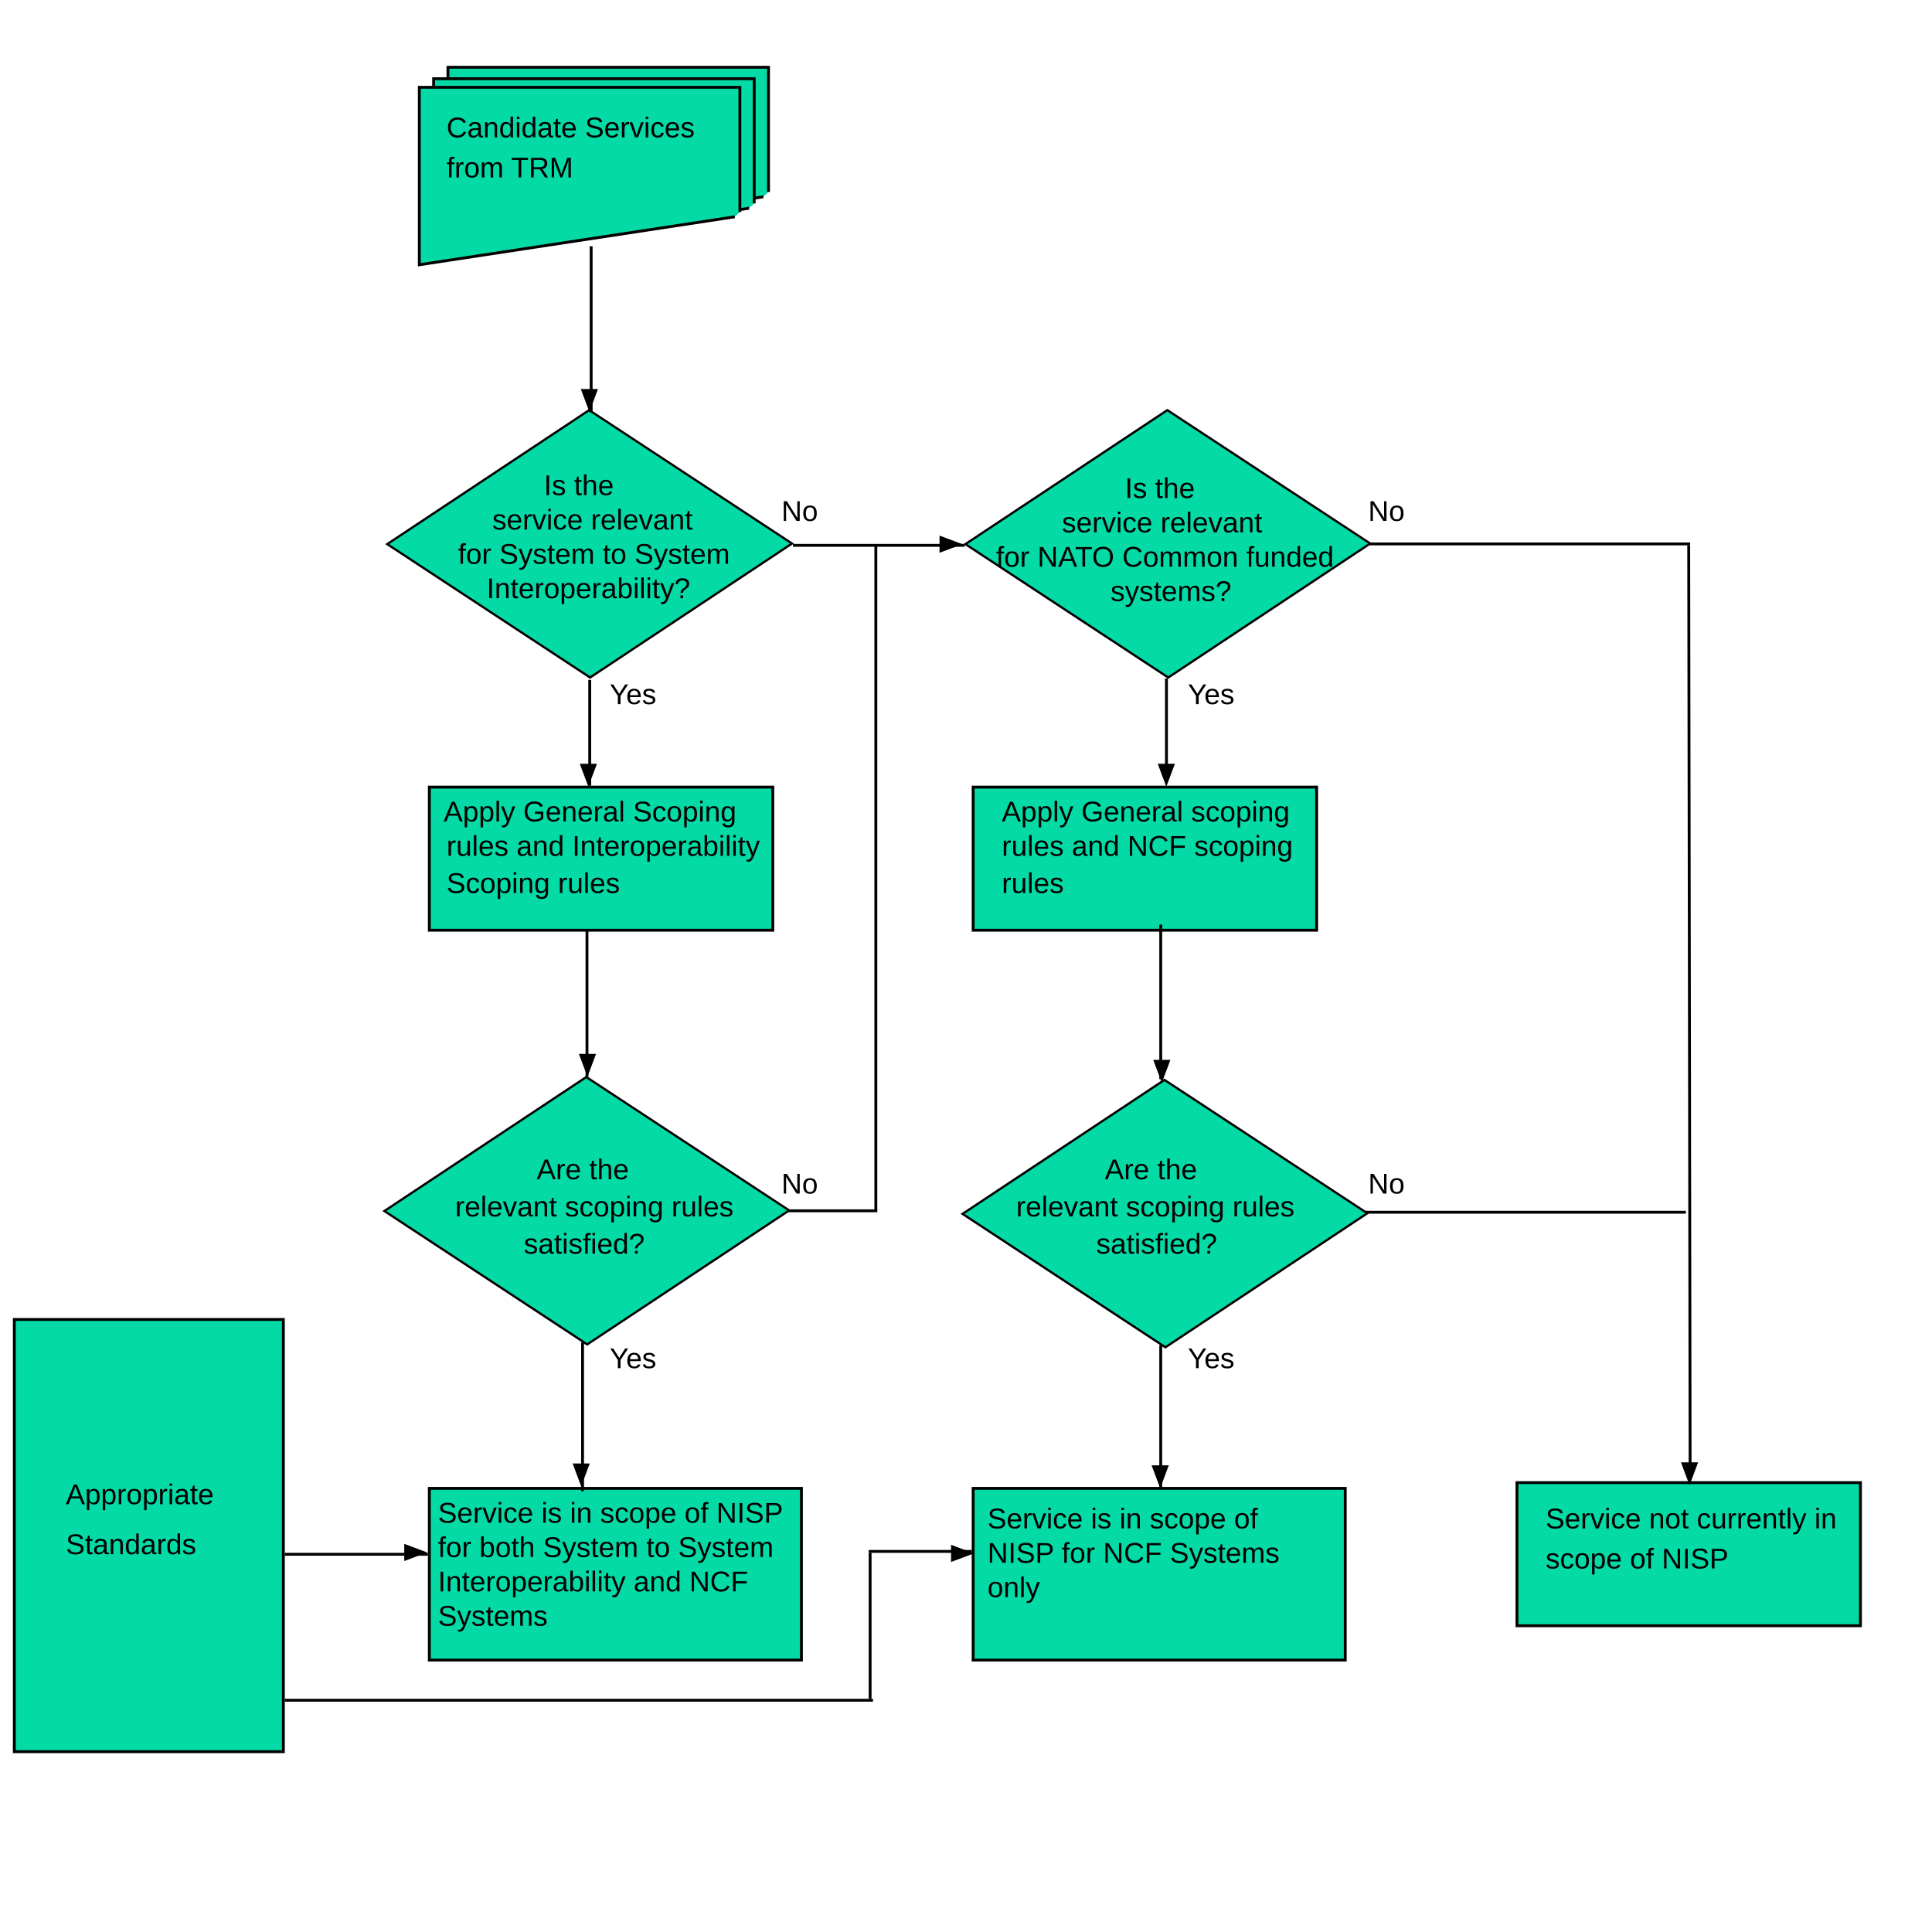
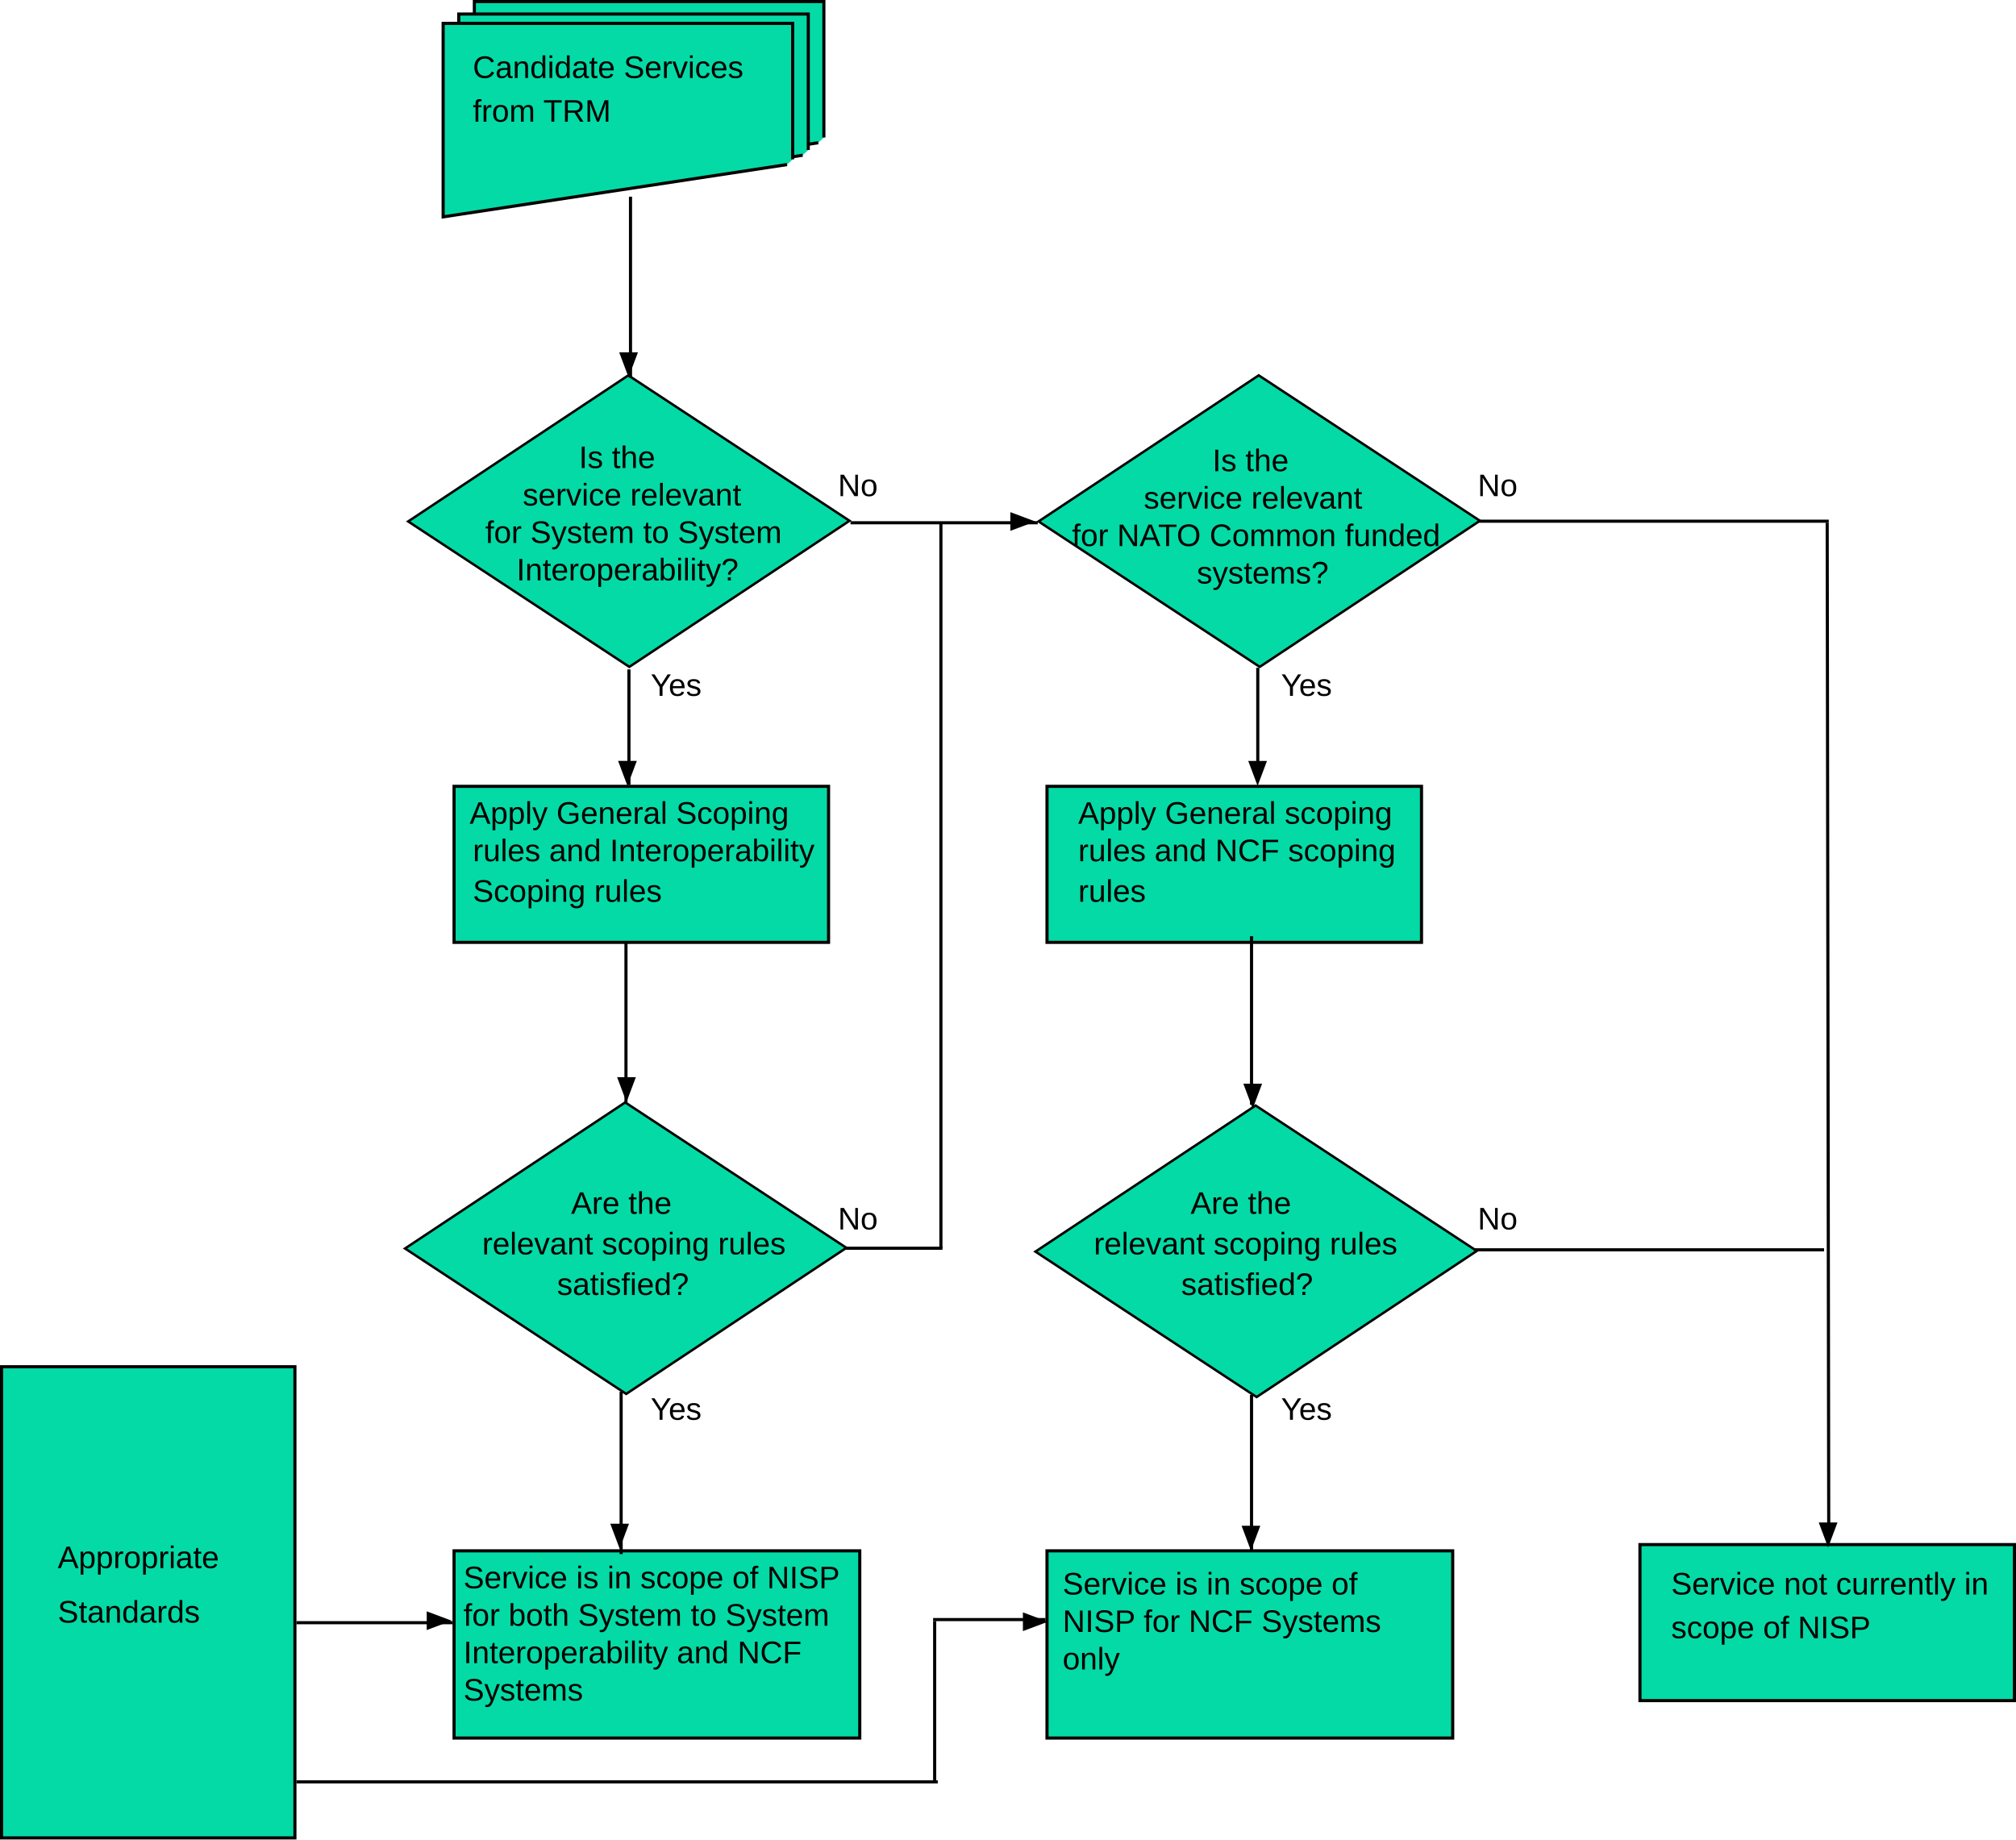
- <svg xmlns="http://www.w3.org/2000/svg" width="675" height="675" id="svg2">
+ <svg xmlns="http://www.w3.org/2000/svg" width="646" height="589.5" id="svg2" version="1.0">
  <defs id="defs173" />
-   <rect x="280" y="140" width="100" height="100" transform="matrix(0.705489 -0.468173 0.708721 0.466037 40.5317 255.95)" style="fill:rgb(4,218,165);stroke:rgb(0,0,0);stroke-width:1" id="rect6" />
-   <rect x="280" y="140" width="100" height="100" transform="matrix(0.705489 -0.468173 0.708721 0.466037 -161.468 255.95)" style="fill:rgb(4,218,165);stroke:rgb(0,0,0);stroke-width:1" id="rect8" />
-   <rect x="150" y="275" width="120" height="50" style="fill:rgb(4,218,165);stroke:rgb(0,0,0);stroke-width:1" id="rect10" />
-   <rect x="340" y="275" width="120" height="50" style="fill:rgb(4,218,165);stroke:rgb(0,0,0);stroke-width:1" id="rect12" />
-   <rect x="280" y="140" width="100" height="100" transform="matrix(0.705489 -0.468173 0.708721 0.466037 -162.468 488.95)" style="fill:rgb(4,218,165);stroke:rgb(0,0,0);stroke-width:1" id="rect14" />
-   <rect x="280" y="140" width="100" height="100" transform="matrix(0.705489 -0.468173 0.708721 0.466037 39.532 489.95)" style="fill:rgb(4,218,165);stroke:rgb(0,0,0);stroke-width:1" id="rect16" />
-   <rect x="150" y="520" width="130" height="60" style="fill:rgb(4,218,165);stroke:rgb(0,0,0);stroke-width:1" id="rect18" />
-   <rect x="340" y="520" width="130" height="60" style="fill:rgb(4,218,165);stroke:rgb(0,0,0);stroke-width:1" id="rect20" />
-   <rect x="530" y="518" width="120" height="50" style="fill:rgb(4,218,165);stroke:rgb(0,0,0);stroke-width:1" id="rect22" />
-   <rect x="5" y="461" width="94" height="151" style="fill:rgb(4,218,165);stroke:rgb(0,0,0);stroke-width:1" id="rect24" />
-   <line x1="206.536" y1="86.03" x2="206.536" y2="144.03" style="fill:none;stroke:rgb(0,0,0);stroke-width:1" id="line26" />
-   <line x1="326.536" y1="117.03" x2="326.536" y2="117.03" style="fill:none;stroke:rgb(0,0,0);stroke-width:1" id="line28" />
-   <line x1="206.036" y1="237.53" x2="206.036" y2="274.53" style="fill:none;stroke:rgb(0,0,0);stroke-width:1" id="line30" />
-   <line x1="205.084" y1="376.189" x2="205.084" y2="325.189" style="fill:none;stroke:rgb(0,0,0);stroke-width:1" id="line32" />
-   <line x1="407.536" y1="237.03" x2="407.536" y2="273.03" style="fill:none;stroke:rgb(0,0,0);stroke-width:1" id="line34" />
-   <line x1="405.536" y1="377.03" x2="405.536" y2="323.03" style="fill:none;stroke:rgb(0,0,0);stroke-width:1" id="line36" />
-   <line x1="203.536" y1="469.03" x2="203.536" y2="521.03" style="fill:none;stroke:rgb(0,0,0);stroke-width:1" id="line38" />
-   <line x1="405.536" y1="470.03" x2="405.536" y2="520.03" style="fill:none;stroke:rgb(0,0,0);stroke-width:1" id="line40" />
-   <line x1="277.036" y1="190.53" x2="337.036" y2="190.53" style="fill:none;stroke:rgb(0,0,0);stroke-width:1" id="line42" />
-   <line x1="478.5" y1="190.03" x2="590.5" y2="190.03" style="fill:none;stroke:rgb(0,0,0);stroke-width:1" id="line44" />
-   <line x1="590" y1="190.53" x2="590.5" y2="516.53" style="fill:none;stroke:rgb(0,0,0);stroke-width:1" id="line46" />
-   <line x1="477" y1="423.53" x2="589" y2="423.53" style="fill:none;stroke:rgb(0,0,0);stroke-width:1" id="line48" />
-   <line x1="99.5" y1="543.03" x2="149.5" y2="543.03" style="fill:none;stroke:rgb(0,0,0);stroke-width:1" id="line50" />
-   <line x1="99.5" y1="594.03" x2="305" y2="594.03" style="fill:none;stroke:rgb(0,0,0);stroke-width:1" id="line52" />
-   <line x1="303.5" y1="542.03" x2="339.5" y2="542.03" style="fill:none;stroke:rgb(0,0,0);stroke-width:1" id="line54" />
-   <line x1="304" y1="542.53" x2="304" y2="593.53" style="fill:none;stroke:rgb(0,0,0);stroke-width:1" id="line56" />
-   <line x1="275.5" y1="423.03" x2="306.5" y2="423.03" style="fill:none;stroke:rgb(0,0,0);stroke-width:1" id="line58" />
-   <line x1="306" y1="423.03" x2="306" y2="190.53" style="fill:none;stroke:rgb(0,0,0);stroke-width:1" id="line60" />
-   <text x="190" y="173" style="fill:rgb(0,0,0);font-size:10;font-family:Arial" id="text62">Is the</text>
-   <text x="160" y="197" style="fill:rgb(0,0,0);font-size:10;font-family:Arial" id="text64">for System to System</text>
-   <text x="170" y="209" style="fill:rgb(0,0,0);font-size:10;font-family:Arial" id="text66">Interoperability?</text>
-   <text x="172" y="185" style="fill:rgb(0,0,0);font-size:10;font-family:Arial" id="text68">service relevant</text>
-   <text x="393" y="174" style="fill:rgb(0,0,0);font-size:10;font-family:Arial" id="text70">Is the</text>
-   <text x="371" y="186" style="fill:rgb(0,0,0);font-size:10;font-family:Arial" id="text72">service relevant</text>
-   <text x="348" y="198" style="fill:rgb(0,0,0);font-size:10;font-family:Arial" id="text74">for NATO Common funded</text>
-   <text x="388" y="210" style="fill:rgb(0,0,0);font-size:10;font-family:Arial" id="text76">systems?</text>
-   <text x="155" y="287" style="fill:rgb(0,0,0);font-family:Arial;font-size:10" id="text78">Apply General Scoping </text>
-   <text x="156" y="299" style="fill:rgb(0,0,0);font-family:Arial;font-size:10" id="text80">rules and Interoperability</text>
-   <text x="156" y="312" style="fill:rgb(0,0,0);font-family:Arial;font-size:10" id="text82">Scoping rules</text>
-   <text x="350" y="287" style="fill:rgb(0,0,0);font-size:10;font-family:Arial" id="text84">Apply General scoping</text>
-   <text x="350" y="299" style="fill:rgb(0,0,0);font-size:10;font-family:Arial" id="text86">rules and NCF scoping </text>
-   <text x="350" y="312" style="fill:rgb(0,0,0);font-size:10;font-family:Arial" id="text88">rules</text>
-   <text x="187.5" y="412" style="fill:rgb(0,0,0);font-size:10;font-family:Arial" id="text90">Are the</text>
-   <text x="159" y="425" style="fill:rgb(0,0,0);font-size:10;font-family:Arial" id="text92">relevant scoping rules</text>
-   <text x="183" y="438" style="fill:rgb(0,0,0);font-size:10;font-family:Arial" id="text94">satisfied?</text>
-   <text x="386" y="412" style="fill:rgb(0,0,0);font-size:10;font-family:Arial" id="text96">Are the </text>
-   <text x="355" y="425" style="fill:rgb(0,0,0);font-size:10;font-family:Arial" id="text98">relevant scoping rules</text>
-   <text x="383" y="438" style="fill:rgb(0,0,0);font-size:10;font-family:Arial" id="text100">satisfied?</text>
-   <text x="23" y="525.542" style="fill:rgb(0,0,0);font-size:10;font-family:Arial" id="text102">Appropriate</text>
-   <text x="23" y="543" style="fill:rgb(0,0,0);font-size:10;font-family:Arial" id="text104">Standards</text>
-   <text x="540" y="534" style="fill:rgb(0,0,0);font-size:10;font-family:Arial" id="text106">Service not currently in</text>
-   <text x="540" y="548" style="font-size:10px;fill:black;font-family:Arial" id="text108">scope of NISP</text>
-   <text x="153" y="532" style="font-size:10px;fill:black;font-family:Arial" id="text110">Service is in scope of NISP</text>
-   <text x="153" y="544" style="fill:rgb(0,0,0);font-size:10;font-family:Arial" id="text112">for both System to System</text>
-   <text x="153" y="556" style="fill:rgb(0,0,0);font-size:10;font-family:Arial" id="text114">Interoperability and NCF</text>
-   <text x="153" y="568" style="fill:rgb(0,0,0);font-size:10;font-family:Arial" id="text116">Systems</text>
-   <text x="345" y="534" style="fill:rgb(0,0,0);font-size:10;font-family:Arial" id="text118">Service is in scope of</text>
-   <text x="345" y="546" style="font-size:10px;fill:black;font-family:Arial" id="text120">NISP for NCF Systems</text>
-   <text x="345" y="558" style="fill:rgb(0,0,0);font-size:10;font-family:Arial" id="text122">only</text>
-   <text x="213" y="246" style="fill:rgb(0,0,0);font-size:10;font-family:Arial" id="text124">Yes</text>
-   <text x="273" y="182" style="fill:rgb(0,0,0);font-size:10;font-family:Arial" id="text126">No</text>
-   <text x="478" y="182" style="fill:rgb(0,0,0);font-size:10;font-family:Arial" id="text128">No</text>
-   <text x="273" y="417" style="fill:rgb(0,0,0);font-size:10;font-family:Arial" id="text130">No</text>
-   <text x="213" y="478" style="fill:rgb(0,0,0);font-size:10;font-family:Arial" id="text132">Yes</text>
-   <text x="415" y="478" style="fill:rgb(0,0,0);font-size:10;font-family:Arial" id="text134">Yes</text>
-   <text x="478" y="417" style="fill:rgb(0,0,0);font-size:10;font-family:Arial" id="text136">No</text>
-   <text x="415" y="246" style="fill:rgb(0,0,0);font-size:10;font-family:Arial" id="text138">Yes</text>
-   <polygon points="329,21.402 332,26.598 326,26.598" transform="matrix(1 0 0 -1.5396 78.4841 307.808)" style="fill:rgb(0,0,0);stroke-width:1" id="polygon140" />
-   <polygon points="329,21.402 332,26.598 326,26.598" transform="matrix(1 0 0 -1.5396 76.9167 411.242)" style="fill:rgb(0,0,0);stroke-width:1" id="polygon142" />
-   <polygon points="329,21.402 332,26.598 326,26.598" transform="matrix(1 0 0 -1.5396 -123.752 409.159)" style="fill:rgb(0,0,0);stroke-width:1" id="polygon144" />
-   <polygon points="329,21.402 332,26.598 326,26.598" transform="matrix(1 0 0 -1.5396 -123.442 307.794)" style="fill:rgb(0,0,0);stroke-width:1" id="polygon146" />
-   <polygon points="329,21.402 332,26.598 326,26.598" transform="matrix(1 0 0 -1.5396 -123.083 176.867)" style="fill:rgb(0,0,0);stroke-width:1" id="polygon148" />
-   <polygon points="329,21.402 332,26.598 326,26.598" transform="matrix(1 0 0 -1.5396 -125.945 552.256)" style="fill:rgb(0,0,0);stroke-width:1" id="polygon150" />
-   <polygon points="329,21.402 332,26.598 326,26.598" transform="matrix(1 0 0 -1.5396 76.3467 552.909)" style="fill:rgb(0,0,0);stroke-width:1" id="polygon152" />
-   <polygon points="329,21.402 332,26.598 326,26.598" transform="matrix(1 0 0 -1.5396 261.292 551.867)" style="fill:rgb(0,0,0);stroke-width:1" id="polygon154" />
-   <polygon points="329,21.402 332,26.598 326,26.598" transform="matrix(-1.83691e-016 -1 -1.5396 2.82811e-016 182.187 871.389)" style="fill:rgb(0,0,0);stroke-width:1" id="polygon156" />
-   <polygon points="329,21.402 332,26.598 326,26.598" transform="matrix(-1.83691e-016 -1 -1.5396 2.82811e-016 373.23 871.723)" style="fill:rgb(0,0,0);stroke-width:1" id="polygon158" />
-   <polygon points="329,21.402 332,26.598 326,26.598" transform="matrix(-1.83691e-016 -1 -1.5396 2.82811e-016 369.201 519.125)" style="fill:rgb(0,0,0);stroke-width:1" id="polygon160" />
-   <polyline points="268.5,67.068 268.5,23.5 156.5,23.5 156.5,85.5 266.708,68.743" style="fill:rgb(4,218,165);stroke:rgb(0,0,0);stroke-width:1" id="polyline162" />
-   <polyline points="263.5,71.068 263.5,27.5 151.5,27.5 151.5,89.5 261.708,72.743" style="fill:rgb(4,218,165);stroke:rgb(0,0,0);stroke-width:1" id="polyline164" />
-   <polyline points="258.5,74.068 258.5,30.5 146.5,30.5 146.5,92.5 256.708,75.743" style="fill:rgb(4,218,165);stroke:rgb(0,0,0);stroke-width:1" id="polyline166" />
-   <text x="156" y="48" style="fill:rgb(0,0,0);font-size:10;font-family:Arial" id="text168">Candidate Services</text>
-   <text x="156" y="62" style="fill:rgb(0,0,0);font-size:10;font-family:Arial" id="text170">from TRM</text>
+   <rect x="46.989" y="351.435" width="84.67" height="84.822" transform="matrix(0.833222,-0.552939,0.83554,0.54943,0,0)" style="fill:#04daa5;stroke:black;stroke-width:0.847" id="rect6" />
+   <rect x="-73.673" y="230.002" width="84.67" height="84.822" transform="matrix(0.833222,-0.552939,0.83554,0.54943,0,0)" style="fill:#04daa5;stroke:black;stroke-width:0.847" id="rect8" />
+   <rect x="145.5" y="252" width="120" height="50" style="fill:#04daa5;stroke:black;stroke-width:1" id="rect10" />
+   <rect x="335.5" y="252" width="120" height="50" style="fill:#04daa5;stroke:black;stroke-width:1" id="rect12" />
+   <rect x="-285.926" y="440.47" width="84.67" height="84.822" transform="matrix(0.833222,-0.552939,0.83554,0.54943,0,0)" style="fill:#04daa5;stroke:black;stroke-width:0.847" id="rect14" />
+   <rect x="-166.173" y="562.808" width="84.67" height="84.822" transform="matrix(0.833222,-0.552939,0.83554,0.54943,0,0)" style="fill:#04daa5;stroke:black;stroke-width:0.847" id="rect16" />
+   <rect x="145.5" y="497" width="130" height="60" style="fill:#04daa5;stroke:black;stroke-width:1" id="rect18" />
+   <rect x="335.5" y="497" width="130" height="60" style="fill:#04daa5;stroke:black;stroke-width:1" id="rect20" />
+   <rect x="525.5" y="495" width="120" height="50" style="fill:#04daa5;stroke:black;stroke-width:1" id="rect22" />
+   <rect x="0.5" y="438" width="94" height="151" style="fill:#04daa5;stroke:black;stroke-width:1" id="rect24" />
+   <line x1="202.036" y1="63.03" x2="202.036" y2="121.03" style="fill:none;stroke:black;stroke-width:1" id="line26" />
+   <line x1="322.036" y1="94.03" x2="322.036" y2="94.03" style="fill:none;stroke:black;stroke-width:1" id="line28" />
+   <line x1="201.536" y1="214.53" x2="201.536" y2="251.53" style="fill:none;stroke:black;stroke-width:1" id="line30" />
+   <line x1="200.584" y1="353.189" x2="200.584" y2="302.189" style="fill:none;stroke:black;stroke-width:1" id="line32" />
+   <line x1="403.036" y1="214.03" x2="403.036" y2="250.03" style="fill:none;stroke:black;stroke-width:1" id="line34" />
+   <line x1="401.036" y1="354.03" x2="401.036" y2="300.03" style="fill:none;stroke:black;stroke-width:1" id="line36" />
+   <line x1="199.036" y1="446.03" x2="199.036" y2="498.03" style="fill:none;stroke:black;stroke-width:1" id="line38" />
+   <line x1="401.036" y1="447.03" x2="401.036" y2="497.03" style="fill:none;stroke:black;stroke-width:1" id="line40" />
+   <line x1="272.536" y1="167.53" x2="332.536" y2="167.53" style="fill:none;stroke:black;stroke-width:1" id="line42" />
+   <line x1="474" y1="167.03" x2="586" y2="167.03" style="fill:none;stroke:black;stroke-width:1" id="line44" />
+   <line x1="585.5" y1="167.53" x2="586" y2="493.53" style="fill:none;stroke:black;stroke-width:1" id="line46" />
+   <line x1="472.5" y1="400.53" x2="584.5" y2="400.53" style="fill:none;stroke:black;stroke-width:1" id="line48" />
+   <line x1="95" y1="520.03" x2="145" y2="520.03" style="fill:none;stroke:black;stroke-width:1" id="line50" />
+   <line x1="95" y1="571.03" x2="300.5" y2="571.03" style="fill:none;stroke:black;stroke-width:1" id="line52" />
+   <line x1="299" y1="519.03" x2="335" y2="519.03" style="fill:none;stroke:black;stroke-width:1" id="line54" />
+   <line x1="299.5" y1="519.53" x2="299.5" y2="570.53" style="fill:none;stroke:black;stroke-width:1" id="line56" />
+   <line x1="271" y1="400.03" x2="302" y2="400.03" style="fill:none;stroke:black;stroke-width:1" id="line58" />
+   <line x1="301.5" y1="400.03" x2="301.5" y2="167.53" style="fill:none;stroke:black;stroke-width:1" id="line60" />
+   <text x="185.5" y="150" style="font-size:10px;fill:black;font-family:Arial" id="text62">Is the</text>
+   <text x="155.5" y="174" style="font-size:10px;fill:black;font-family:Arial" id="text64">for System to System</text>
+   <text x="165.5" y="186" style="font-size:10px;fill:black;font-family:Arial" id="text66">Interoperability?</text>
+   <text x="167.5" y="162" style="font-size:10px;fill:black;font-family:Arial" id="text68">service relevant</text>
+   <text x="388.5" y="151" style="font-size:10px;fill:black;font-family:Arial" id="text70">Is the</text>
+   <text x="366.5" y="163" style="font-size:10px;fill:black;font-family:Arial" id="text72">service relevant</text>
+   <text x="343.5" y="175" style="font-size:10px;fill:black;font-family:Arial" id="text74">for NATO Common funded</text>
+   <text x="383.5" y="187" style="font-size:10px;fill:black;font-family:Arial" id="text76">systems?</text>
+   <text x="150.5" y="264" style="font-size:10px;fill:black;font-family:Arial" id="text78">Apply General Scoping</text>
+   <text x="151.5" y="276" style="font-size:10px;fill:black;font-family:Arial" id="text80">rules and Interoperability</text>
+   <text x="151.5" y="289" style="font-size:10px;fill:black;font-family:Arial" id="text82">Scoping rules</text>
+   <text x="345.5" y="264" style="font-size:10px;fill:black;font-family:Arial" id="text84">Apply General scoping</text>
+   <text x="345.5" y="276" style="font-size:10px;fill:black;font-family:Arial" id="text86">rules and NCF scoping</text>
+   <text x="345.5" y="289" style="font-size:10px;fill:black;font-family:Arial" id="text88">rules</text>
+   <text x="183" y="389" style="font-size:10px;fill:black;font-family:Arial" id="text90">Are the</text>
+   <text x="154.5" y="402" style="font-size:10px;fill:black;font-family:Arial" id="text92">relevant scoping rules</text>
+   <text x="178.5" y="415" style="font-size:10px;fill:black;font-family:Arial" id="text94">satisfied?</text>
+   <text x="381.5" y="389" style="font-size:10px;fill:black;font-family:Arial" id="text96">Are the</text>
+   <text x="350.5" y="402" style="font-size:10px;fill:black;font-family:Arial" id="text98">relevant scoping rules</text>
+   <text x="378.5" y="415" style="font-size:10px;fill:black;font-family:Arial" id="text100">satisfied?</text>
+   <text x="18.5" y="502.542" style="font-size:10px;fill:black;font-family:Arial" id="text102">Appropriate</text>
+   <text x="18.5" y="520" style="font-size:10px;fill:black;font-family:Arial" id="text104">Standards</text>
+   <text x="535.5" y="511" style="font-size:10px;fill:black;font-family:Arial" id="text106">Service not currently in</text>
+   <text x="535.5" y="525" style="font-size:10px;fill:black;font-family:Arial" id="text108">scope of NISP</text>
+   <text x="148.5" y="509" style="font-size:10px;fill:black;font-family:Arial" id="text110">Service is in scope of NISP</text>
+   <text x="148.5" y="521" style="font-size:10px;fill:black;font-family:Arial" id="text112">for both System to System</text>
+   <text x="148.5" y="533" style="font-size:10px;fill:black;font-family:Arial" id="text114">Interoperability and NCF</text>
+   <text x="148.5" y="545" style="font-size:10px;fill:black;font-family:Arial" id="text116">Systems</text>
+   <text x="340.5" y="511" style="font-size:10px;fill:black;font-family:Arial" id="text118">Service is in scope of</text>
+   <text x="340.5" y="523" style="font-size:10px;fill:black;font-family:Arial" id="text120">NISP for NCF Systems</text>
+   <text x="340.5" y="535" style="font-size:10px;fill:black;font-family:Arial" id="text122">only</text>
+   <text x="208.5" y="223" style="font-size:10px;fill:black;font-family:Arial" id="text124">Yes</text>
+   <text x="268.5" y="159" style="font-size:10px;fill:black;font-family:Arial" id="text126">No</text>
+   <text x="473.5" y="159" style="font-size:10px;fill:black;font-family:Arial" id="text128">No</text>
+   <text x="268.5" y="394" style="font-size:10px;fill:black;font-family:Arial" id="text130">No</text>
+   <text x="208.5" y="455" style="font-size:10px;fill:black;font-family:Arial" id="text132">Yes</text>
+   <text x="410.5" y="455" style="font-size:10px;fill:black;font-family:Arial" id="text134">Yes</text>
+   <text x="473.5" y="394" style="font-size:10px;fill:black;font-family:Arial" id="text136">No</text>
+   <text x="410.5" y="223" style="font-size:10px;fill:black;font-family:Arial" id="text138">Yes</text>
+   <polygon points="329,21.402 332,26.598 326,26.598 329,21.402 " transform="matrix(1,0,0,-1.5396,73.9841,284.808)" style="fill:black;stroke-width:1" id="polygon140" />
+   <polygon points="329,21.402 332,26.598 326,26.598 329,21.402 " transform="matrix(1,0,0,-1.5396,72.4167,388.242)" style="fill:black;stroke-width:1" id="polygon142" />
+   <polygon points="329,21.402 332,26.598 326,26.598 329,21.402 " transform="matrix(1,0,0,-1.5396,-128.252,386.159)" style="fill:black;stroke-width:1" id="polygon144" />
+   <polygon points="329,21.402 332,26.598 326,26.598 329,21.402 " transform="matrix(1,0,0,-1.5396,-127.942,284.794)" style="fill:black;stroke-width:1" id="polygon146" />
+   <polygon points="329,21.402 332,26.598 326,26.598 329,21.402 " transform="matrix(1,0,0,-1.5396,-127.583,153.867)" style="fill:black;stroke-width:1" id="polygon148" />
+   <polygon points="329,21.402 332,26.598 326,26.598 329,21.402 " transform="matrix(1,0,0,-1.5396,-130.445,529.256)" style="fill:black;stroke-width:1" id="polygon150" />
+   <polygon points="329,21.402 332,26.598 326,26.598 329,21.402 " transform="matrix(1,0,0,-1.5396,71.8467,529.909)" style="fill:black;stroke-width:1" id="polygon152" />
+   <polygon points="329,21.402 332,26.598 326,26.598 329,21.402 " transform="matrix(1,0,0,-1.5396,256.792,528.867)" style="fill:black;stroke-width:1" id="polygon154" />
+   <polygon points="329,21.402 332,26.598 326,26.598 329,21.402 " transform="matrix(0,-1,-1.5396,0,177.687,848.389)" style="fill:black;stroke-width:1" id="polygon156" />
+   <polygon points="329,21.402 332,26.598 326,26.598 329,21.402 " transform="matrix(0,-1,-1.5396,0,368.73,848.723)" style="fill:black;stroke-width:1" id="polygon158" />
+   <polygon points="329,21.402 332,26.598 326,26.598 329,21.402 " transform="matrix(0,-1,-1.5396,0,364.701,496.125)" style="fill:black;stroke-width:1" id="polygon160" />
+   <polyline points="268.5,67.068 268.5,23.5 156.5,23.5 156.5,85.5 266.708,68.743" style="fill:#04daa5;stroke:black;stroke-width:1" id="polyline162" transform="translate(-4.5,-23)" />
+   <polyline points="263.5,71.068 263.5,27.5 151.5,27.5 151.5,89.5 261.708,72.743" style="fill:#04daa5;stroke:black;stroke-width:1" id="polyline164" transform="translate(-4.5,-23)" />
+   <polyline points="258.5,74.068 258.5,30.5 146.5,30.5 146.5,92.5 256.708,75.743" style="fill:#04daa5;stroke:black;stroke-width:1" id="polyline166" transform="translate(-4.5,-23)" />
+   <text x="151.5" y="25" style="font-size:10px;fill:black;font-family:Arial" id="text168">Candidate Services</text>
+   <text x="151.5" y="39" style="font-size:10px;fill:black;font-family:Arial" id="text170">from TRM</text>
</svg>
